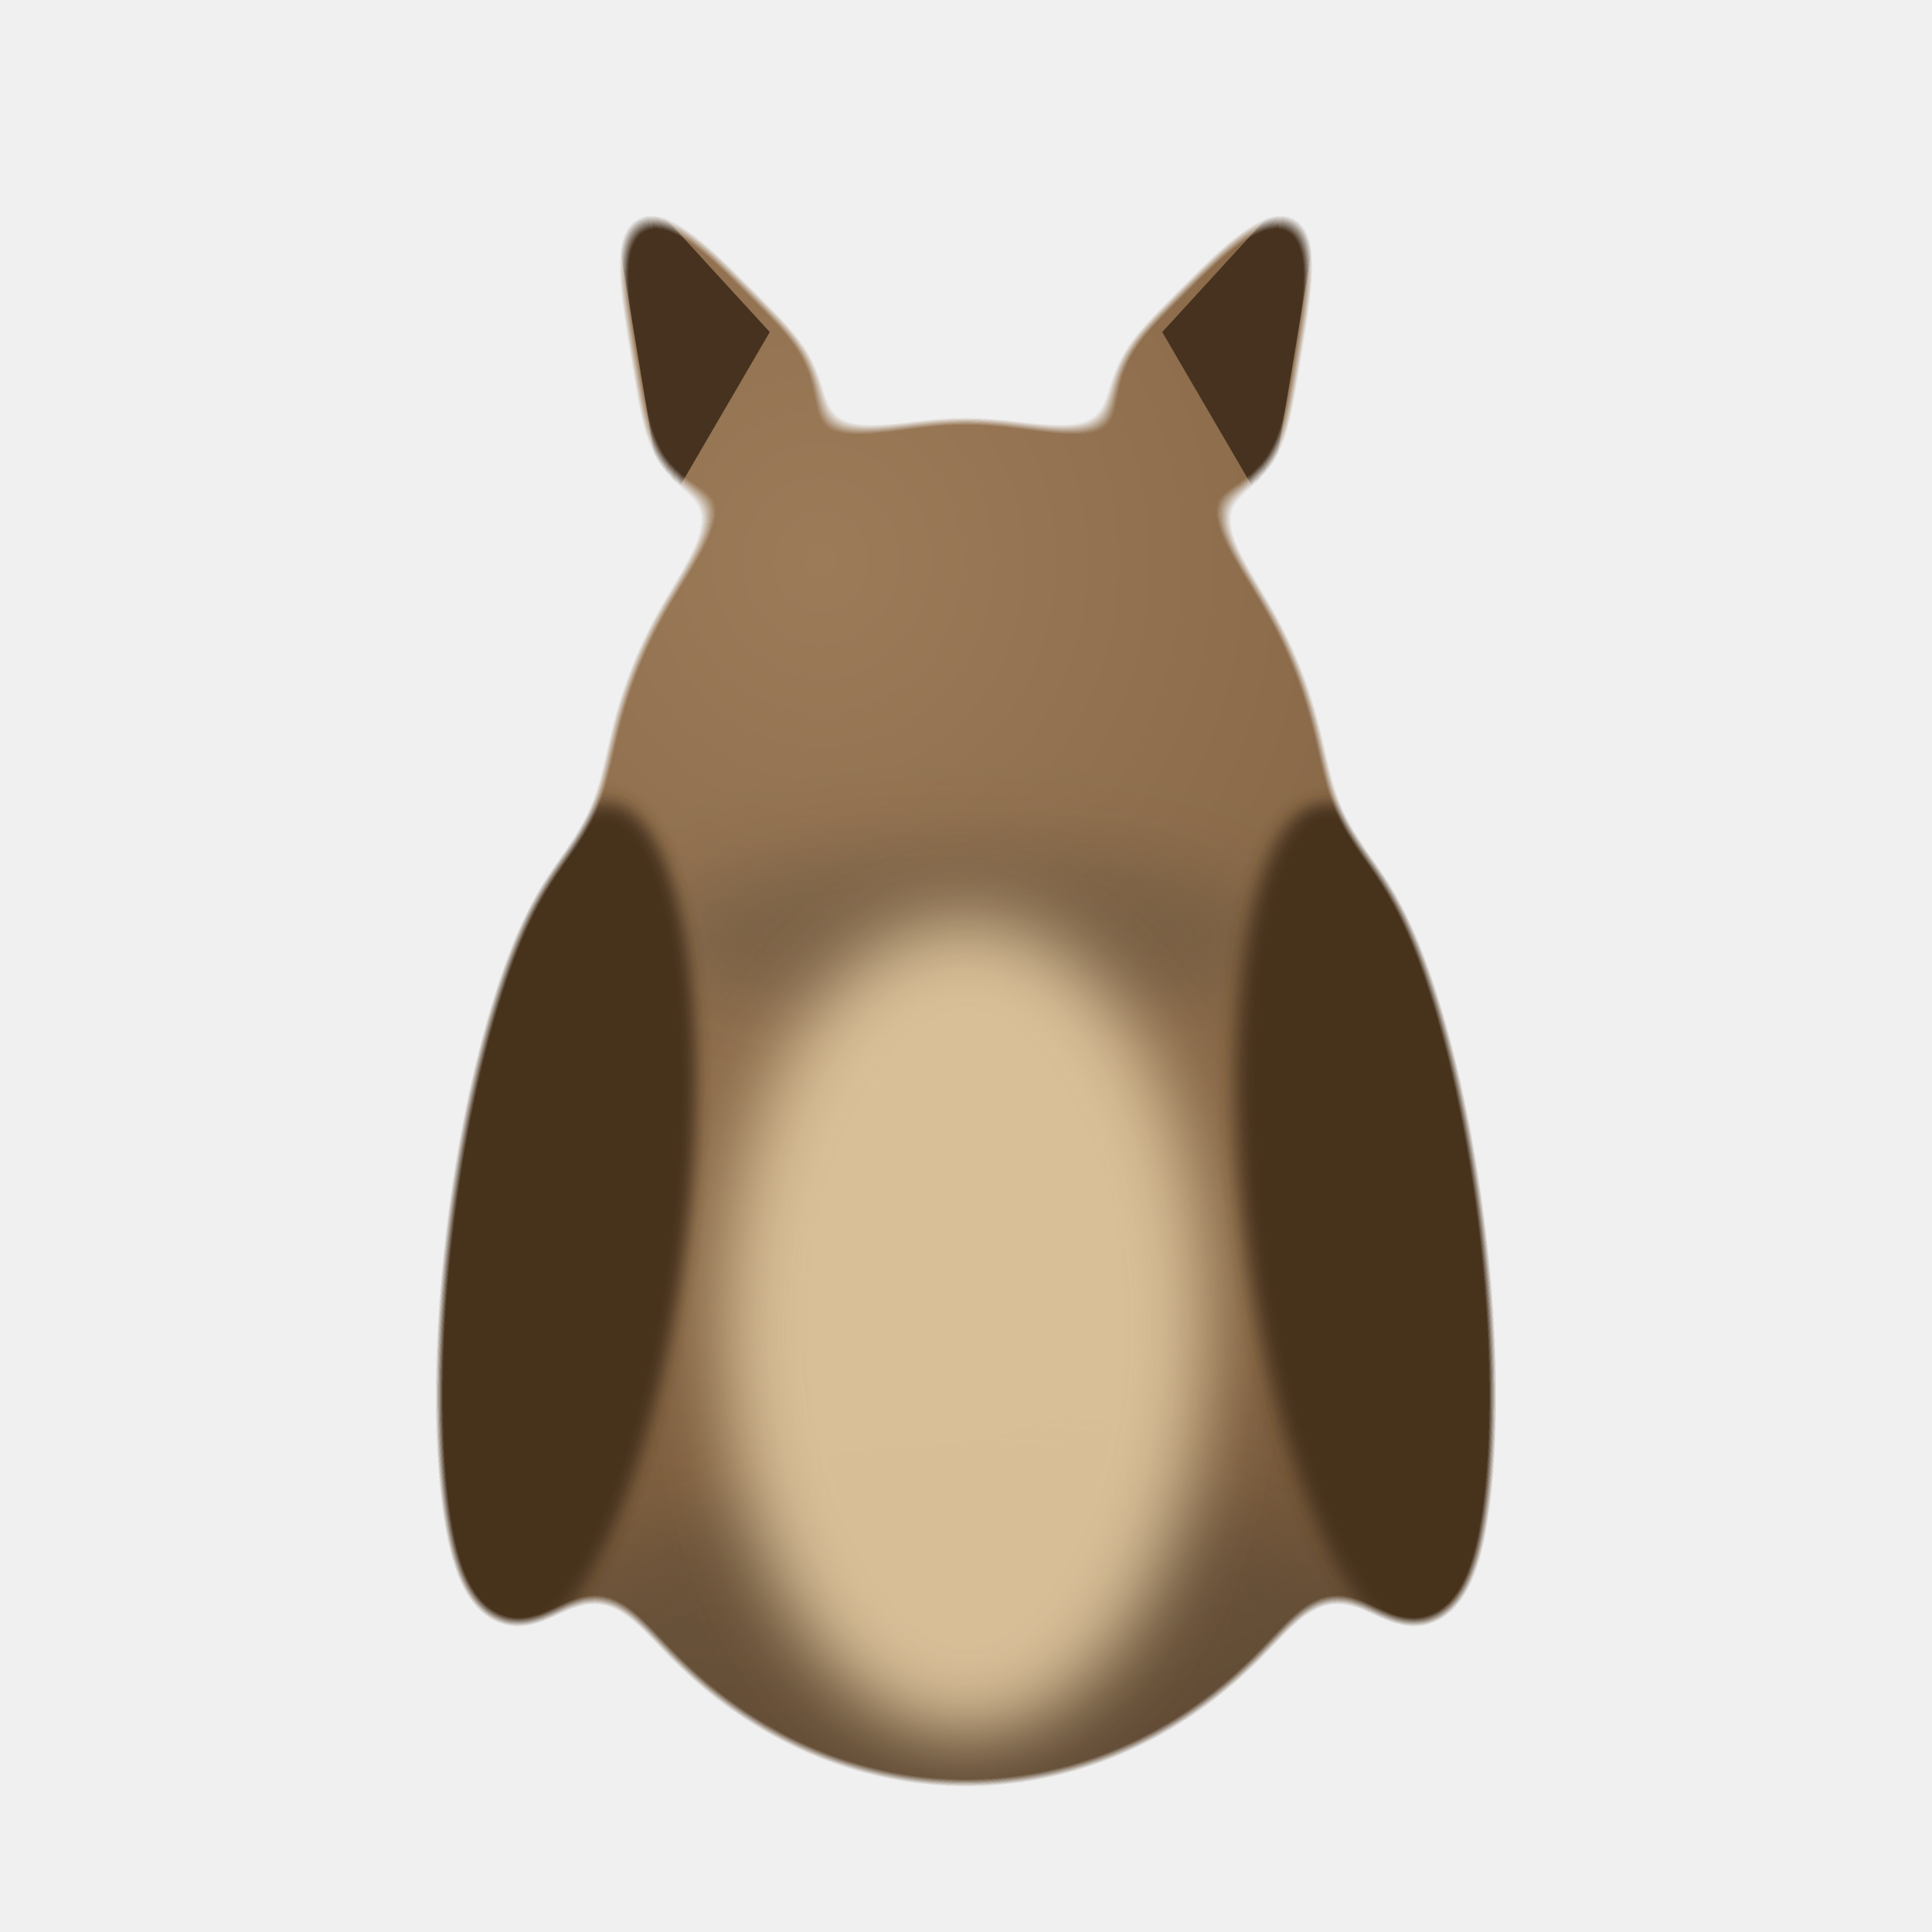
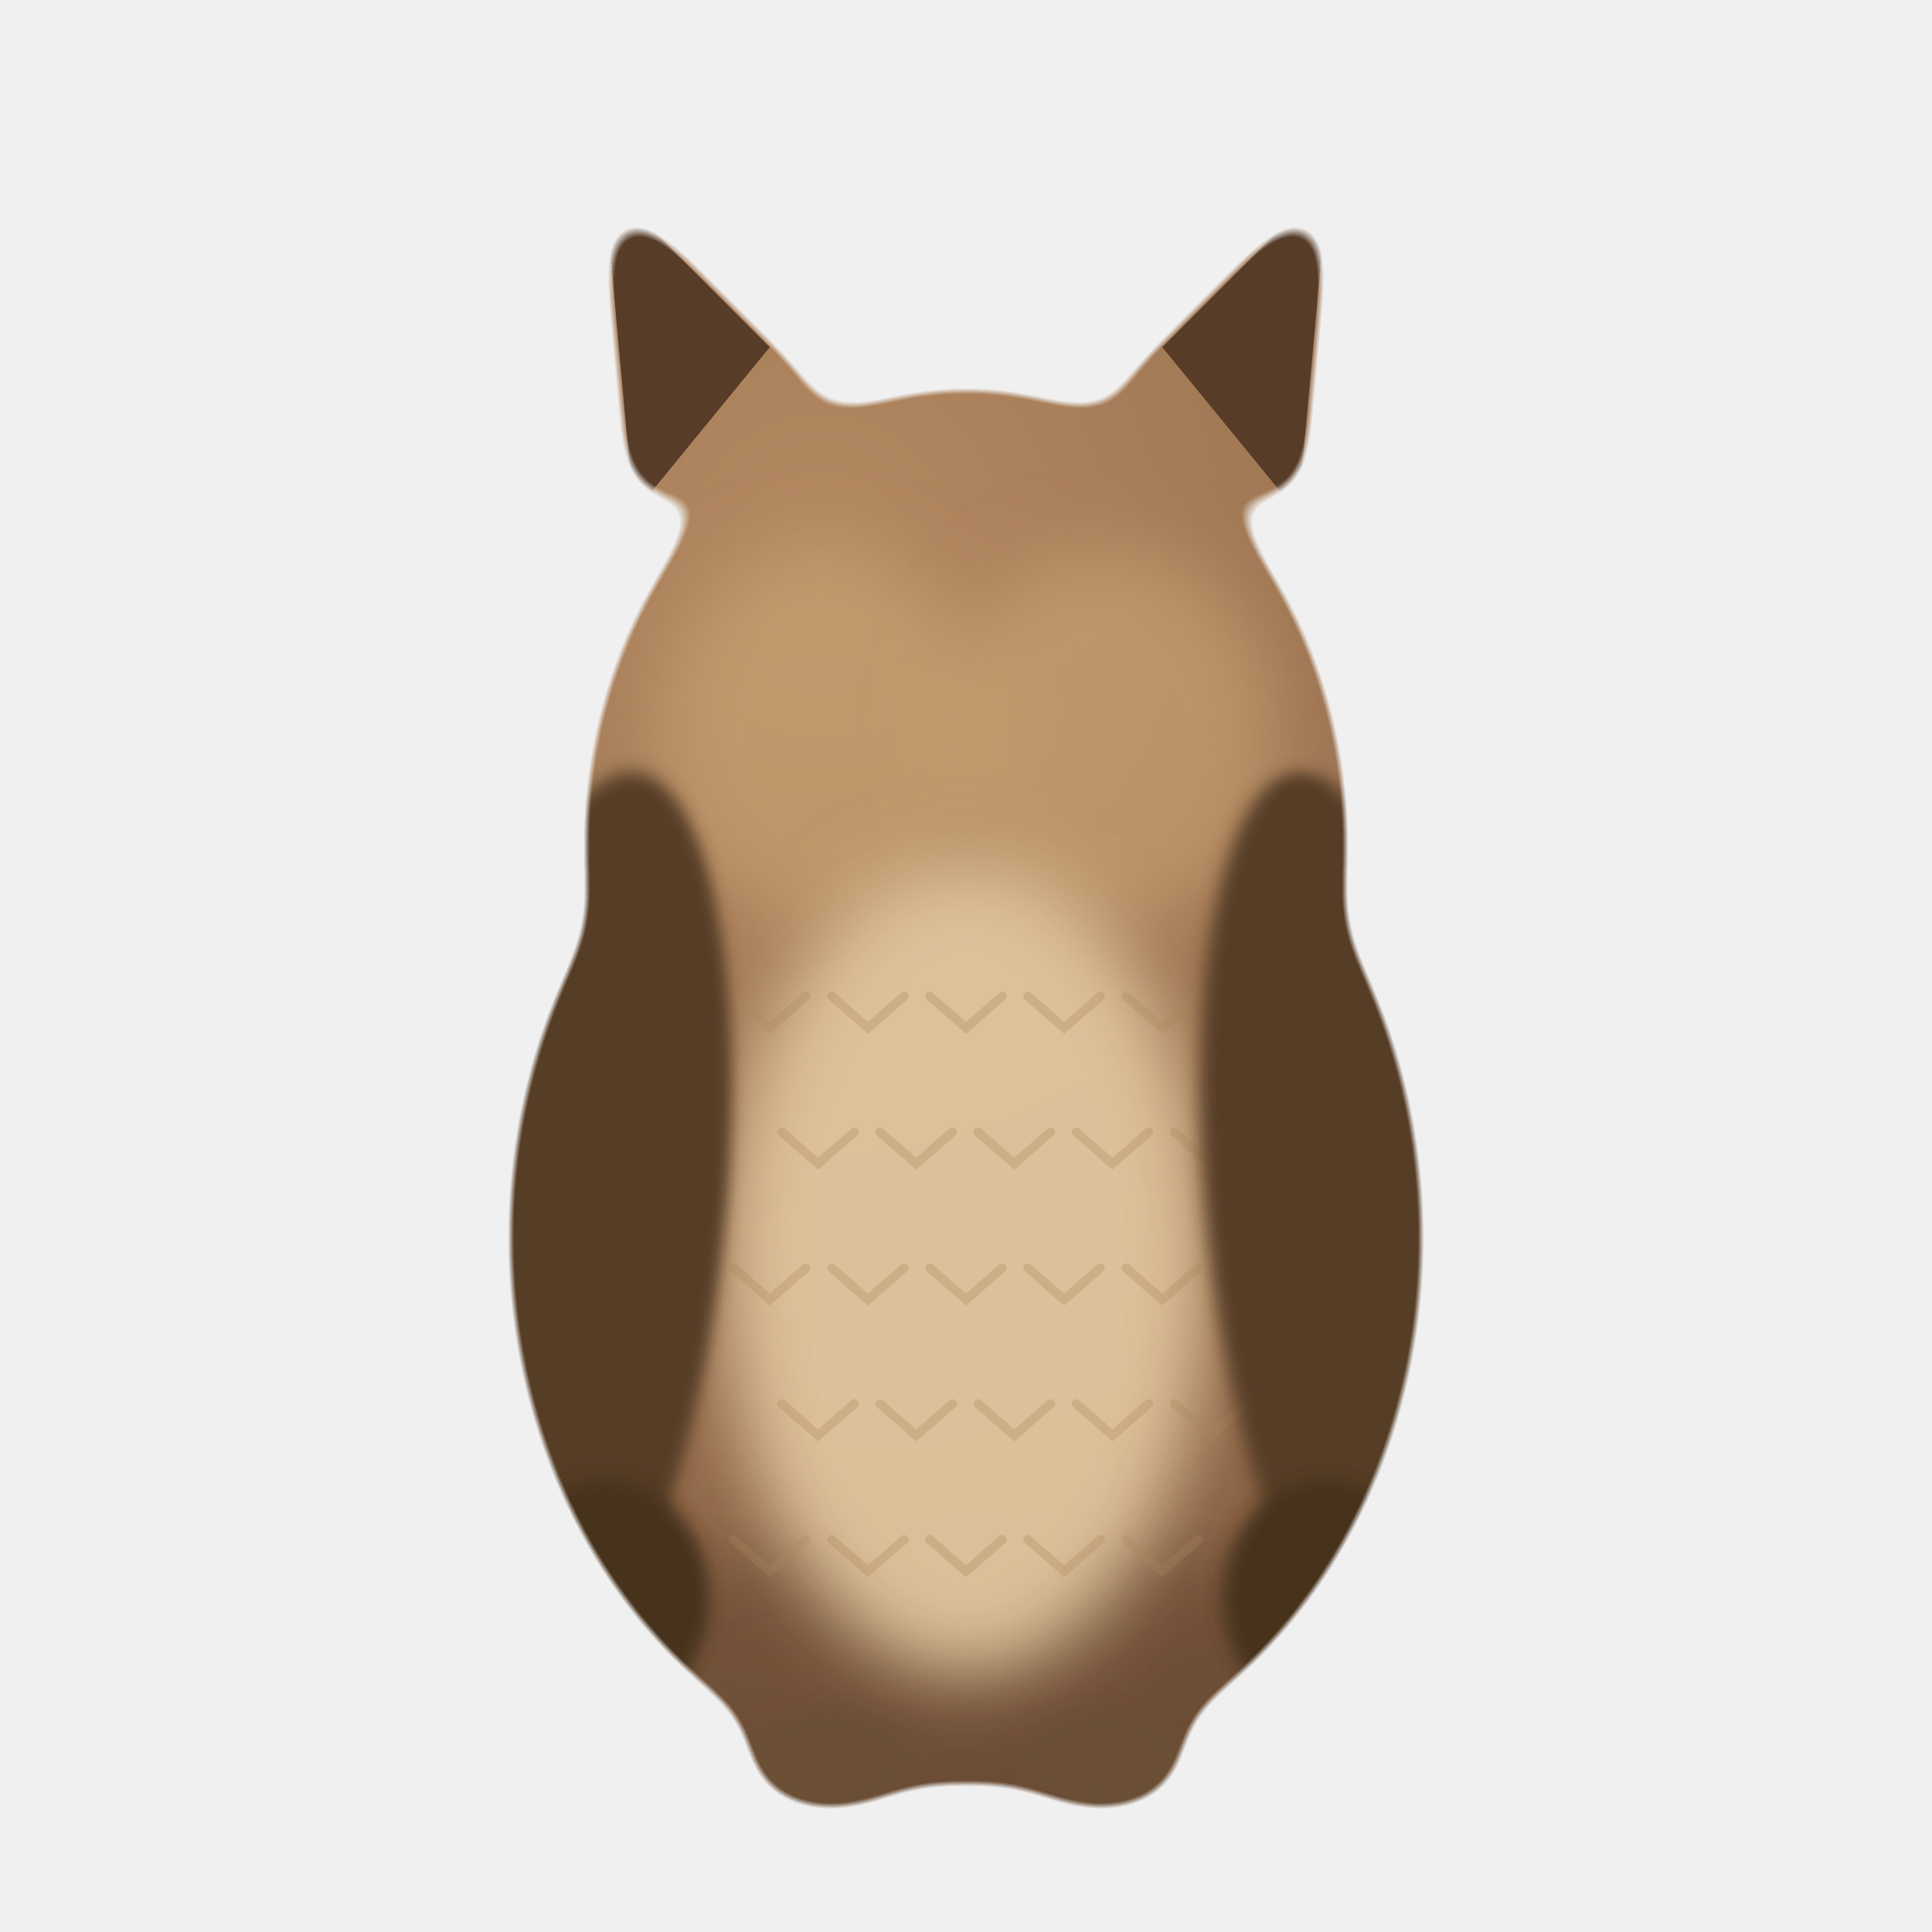
<svg xmlns="http://www.w3.org/2000/svg" width="512" height="512" viewBox="0 0 512 512">
  <defs>
    <filter id="goo" x="-20%" y="-20%" width="140%" height="140%">
-       <feGaussianBlur stdDeviation="2.8" result="b" />
+       <feGaussianBlur stdDeviation="2.2" result="b" />
      <feColorMatrix in="b" mode="matrix" values="1 0 0 0 0  0 1 0 0 0  0 0 1 0 0  0 0 0 14 -6" />
    </filter>
    <mask id="silhouette" maskUnits="userSpaceOnUse" x="-64" y="-120" width="128" height="134">
      <g filter="url(#goo)">
-         <ellipse cx="0" cy="-33" rx="29" ry="33" fill="#fff" />
-         <ellipse cx="0" cy="-62" rx="24" ry="28" fill="#fff" />
-         <polygon points="-20,-84 -24,-108 -8,-92" fill="#fff" />
-         <polygon points="20,-84 24,-108 8,-92" fill="#fff" />
-         <ellipse cx="-27" cy="-36" rx="7" ry="27" transform="rotate(7 -27 -36)" fill="#fff" />
-         <ellipse cx="27" cy="-36" rx="7" ry="27" transform="rotate(-7 27 -36)" fill="#fff" />
+         <ellipse cx="0" cy="-36" rx="30" ry="36" fill="#fff" />
+         <ellipse cx="0" cy="-62" rx="25" ry="30" fill="#fff" />
+         <polygon points="-22,-84 -24,-106 -9,-91" fill="#fff" />
+         <polygon points="22,-84 24,-106 9,-91" fill="#fff" />
+         <ellipse cx="-9" cy="-1.5" rx="5.5" ry="3.2" fill="#fff" />
+         <ellipse cx="9" cy="-1.5" rx="5.5" ry="3.2" fill="#fff" />
      </g>
    </mask>
    <radialGradient id="base" cx=".42" cy=".3" r=".85">
-       <stop offset="0" stop-color="#9c7b59" />
-       <stop offset=".55" stop-color="#7f6040" />
-       <stop offset="1" stop-color="#523c2a" />
+       <stop offset="0" stop-color="#b48a62" />
+       <stop offset=".55" stop-color="#92694a" />
+       <stop offset="1" stop-color="#5f4430" />
    </radialGradient>
    <filter id="blur-lg" filterUnits="userSpaceOnUse" x="-70" y="-125" width="140" height="140">
      <feGaussianBlur stdDeviation="2.4" />
    </filter>
    <filter id="edge" filterUnits="userSpaceOnUse" x="-70" y="-125" width="140" height="140">
      <feGaussianBlur stdDeviation=".55" />
    </filter>
  </defs>
  <g transform="translate(256 472) scale(4)">
    <g mask="url(#silhouette)">
      <rect x="-60" y="-120" width="120" height="130" fill="url(#base)" />
-       <ellipse cx="0" cy="-6" rx="30" ry="14" fill="#4a3f33" opacity=".28" filter="url(#blur-lg)" />
-       <ellipse cx="0" cy="-56" rx="20" ry="6" fill="#4a3f33" opacity=".28" filter="url(#blur-lg)" />
-       <ellipse cx="0" cy="-30" rx="16" ry="27" fill="#dcc39b" opacity=".95" filter="url(#blur-lg)" />
-       <polygon points="-20,-84 -24,-108 -13,-96" fill="#46321f" />
-       <polygon points="20,-84 24,-108 13,-96" fill="#46321f" />
-       <ellipse cx="-27" cy="-37" rx="8.5" ry="28" transform="rotate(7 -27 -37)" fill="#46321f" filter="url(#edge)" />
-       <ellipse cx="27" cy="-37" rx="8.5" ry="28" transform="rotate(-7 27 -37)" fill="#46321f" filter="url(#edge)" />
+       <ellipse cx="0" cy="-5" rx="28" ry="12" fill="#3f2c1e" opacity=".28" filter="url(#blur-lg)" />
+       <ellipse cx="-9.5" cy="-69" rx="11" ry="12.5" fill="#d0a878" opacity=".55" filter="url(#blur-lg)" />
+       <ellipse cx="9.5" cy="-69" rx="11" ry="12.5" fill="#d0a878" opacity=".55" filter="url(#blur-lg)" />
+       <ellipse cx="0" cy="-34" rx="16" ry="27" fill="#e0c49c" opacity=".95" filter="url(#blur-lg)" />
+       <path d="M-15.4,-52 L-13,-49.9 L-10.6,-52" fill="none" stroke="#a8865c" stroke-width=".6" stroke-opacity=".3" stroke-linecap="round" />
+       <path d="M-8.9,-52 L-6.5,-49.9 L-4.1,-52" fill="none" stroke="#a8865c" stroke-width=".6" stroke-opacity=".3" stroke-linecap="round" />
+       <path d="M-2.4,-52 L0,-49.9 L2.4,-52" fill="none" stroke="#a8865c" stroke-width=".6" stroke-opacity=".3" stroke-linecap="round" />
+       <path d="M4.1,-52 L6.5,-49.9 L8.9,-52" fill="none" stroke="#a8865c" stroke-width=".6" stroke-opacity=".3" stroke-linecap="round" />
+       <path d="M10.6,-52 L13,-49.9 L15.4,-52" fill="none" stroke="#a8865c" stroke-width=".6" stroke-opacity=".3" stroke-linecap="round" />
+       <path d="M-12.2,-43 L-9.8,-40.9 L-7.4,-43" fill="none" stroke="#a8865c" stroke-width=".6" stroke-opacity=".3" stroke-linecap="round" />
+       <path d="M-5.7,-43 L-3.3,-40.9 L-0.9,-43" fill="none" stroke="#a8865c" stroke-width=".6" stroke-opacity=".3" stroke-linecap="round" />
+       <path d="M0.8,-43 L3.2,-40.9 L5.6,-43" fill="none" stroke="#a8865c" stroke-width=".6" stroke-opacity=".3" stroke-linecap="round" />
+       <path d="M7.3,-43 L9.7,-40.9 L12.1,-43" fill="none" stroke="#a8865c" stroke-width=".6" stroke-opacity=".3" stroke-linecap="round" />
+       <path d="M13.8,-43 L16.2,-40.9 L18.6,-43" fill="none" stroke="#a8865c" stroke-width=".6" stroke-opacity=".3" stroke-linecap="round" />
+       <path d="M-15.4,-34 L-13,-31.9 L-10.6,-34" fill="none" stroke="#a8865c" stroke-width=".6" stroke-opacity=".3" stroke-linecap="round" />
+       <path d="M-8.9,-34 L-6.5,-31.9 L-4.1,-34" fill="none" stroke="#a8865c" stroke-width=".6" stroke-opacity=".3" stroke-linecap="round" />
+       <path d="M-2.4,-34 L0,-31.9 L2.4,-34" fill="none" stroke="#a8865c" stroke-width=".6" stroke-opacity=".3" stroke-linecap="round" />
+       <path d="M4.1,-34 L6.5,-31.9 L8.9,-34" fill="none" stroke="#a8865c" stroke-width=".6" stroke-opacity=".3" stroke-linecap="round" />
+       <path d="M10.6,-34 L13,-31.9 L15.4,-34" fill="none" stroke="#a8865c" stroke-width=".6" stroke-opacity=".3" stroke-linecap="round" />
+       <path d="M-12.2,-25 L-9.8,-22.9 L-7.4,-25" fill="none" stroke="#a8865c" stroke-width=".6" stroke-opacity=".3" stroke-linecap="round" />
+       <path d="M-5.7,-25 L-3.3,-22.9 L-0.9,-25" fill="none" stroke="#a8865c" stroke-width=".6" stroke-opacity=".3" stroke-linecap="round" />
+       <path d="M0.8,-25 L3.2,-22.9 L5.6,-25" fill="none" stroke="#a8865c" stroke-width=".6" stroke-opacity=".3" stroke-linecap="round" />
+       <path d="M7.3,-25 L9.7,-22.9 L12.1,-25" fill="none" stroke="#a8865c" stroke-width=".6" stroke-opacity=".3" stroke-linecap="round" />
+       <path d="M13.8,-25 L16.2,-22.9 L18.6,-25" fill="none" stroke="#a8865c" stroke-width=".6" stroke-opacity=".3" stroke-linecap="round" />
+       <path d="M-15.4,-16 L-13,-13.9 L-10.6,-16" fill="none" stroke="#a8865c" stroke-width=".6" stroke-opacity=".3" stroke-linecap="round" />
+       <path d="M-8.9,-16 L-6.5,-13.9 L-4.1,-16" fill="none" stroke="#a8865c" stroke-width=".6" stroke-opacity=".3" stroke-linecap="round" />
+       <path d="M-2.4,-16 L0,-13.9 L2.4,-16" fill="none" stroke="#a8865c" stroke-width=".6" stroke-opacity=".3" stroke-linecap="round" />
+       <path d="M4.1,-16 L6.5,-13.9 L8.9,-16" fill="none" stroke="#a8865c" stroke-width=".6" stroke-opacity=".3" stroke-linecap="round" />
+       <path d="M10.6,-16 L13,-13.9 L15.4,-16" fill="none" stroke="#a8865c" stroke-width=".6" stroke-opacity=".3" stroke-linecap="round" />
+       <polygon points="-22,-84 -24,-106 -13,-95" fill="#573c28" />
+       <polygon points="22,-84 24,-106 13,-95" fill="#573c28" />
+       <ellipse cx="-25" cy="-37" rx="9" ry="30" transform="rotate(6 -25 -37)" fill="#573c28" filter="url(#edge)" />
+       <ellipse cx="-24" cy="-12" rx="7" ry="8" transform="rotate(4 -24 -12)" fill="#47301f" filter="url(#edge)" />
+       <ellipse cx="25" cy="-37" rx="9" ry="30" transform="rotate(-6 25 -37)" fill="#573c28" filter="url(#edge)" />
+       <ellipse cx="24" cy="-12" rx="7" ry="8" transform="rotate(-4 24 -12)" fill="#47301f" filter="url(#edge)" />
+       <ellipse cx="-9" cy="-1.5" rx="5.5" ry="3.2" fill="#6a5036" filter="url(#edge)" />
+       <ellipse cx="9" cy="-1.5" rx="5.5" ry="3.2" fill="#6a5036" filter="url(#edge)" />
    </g>
  </g>
</svg>
